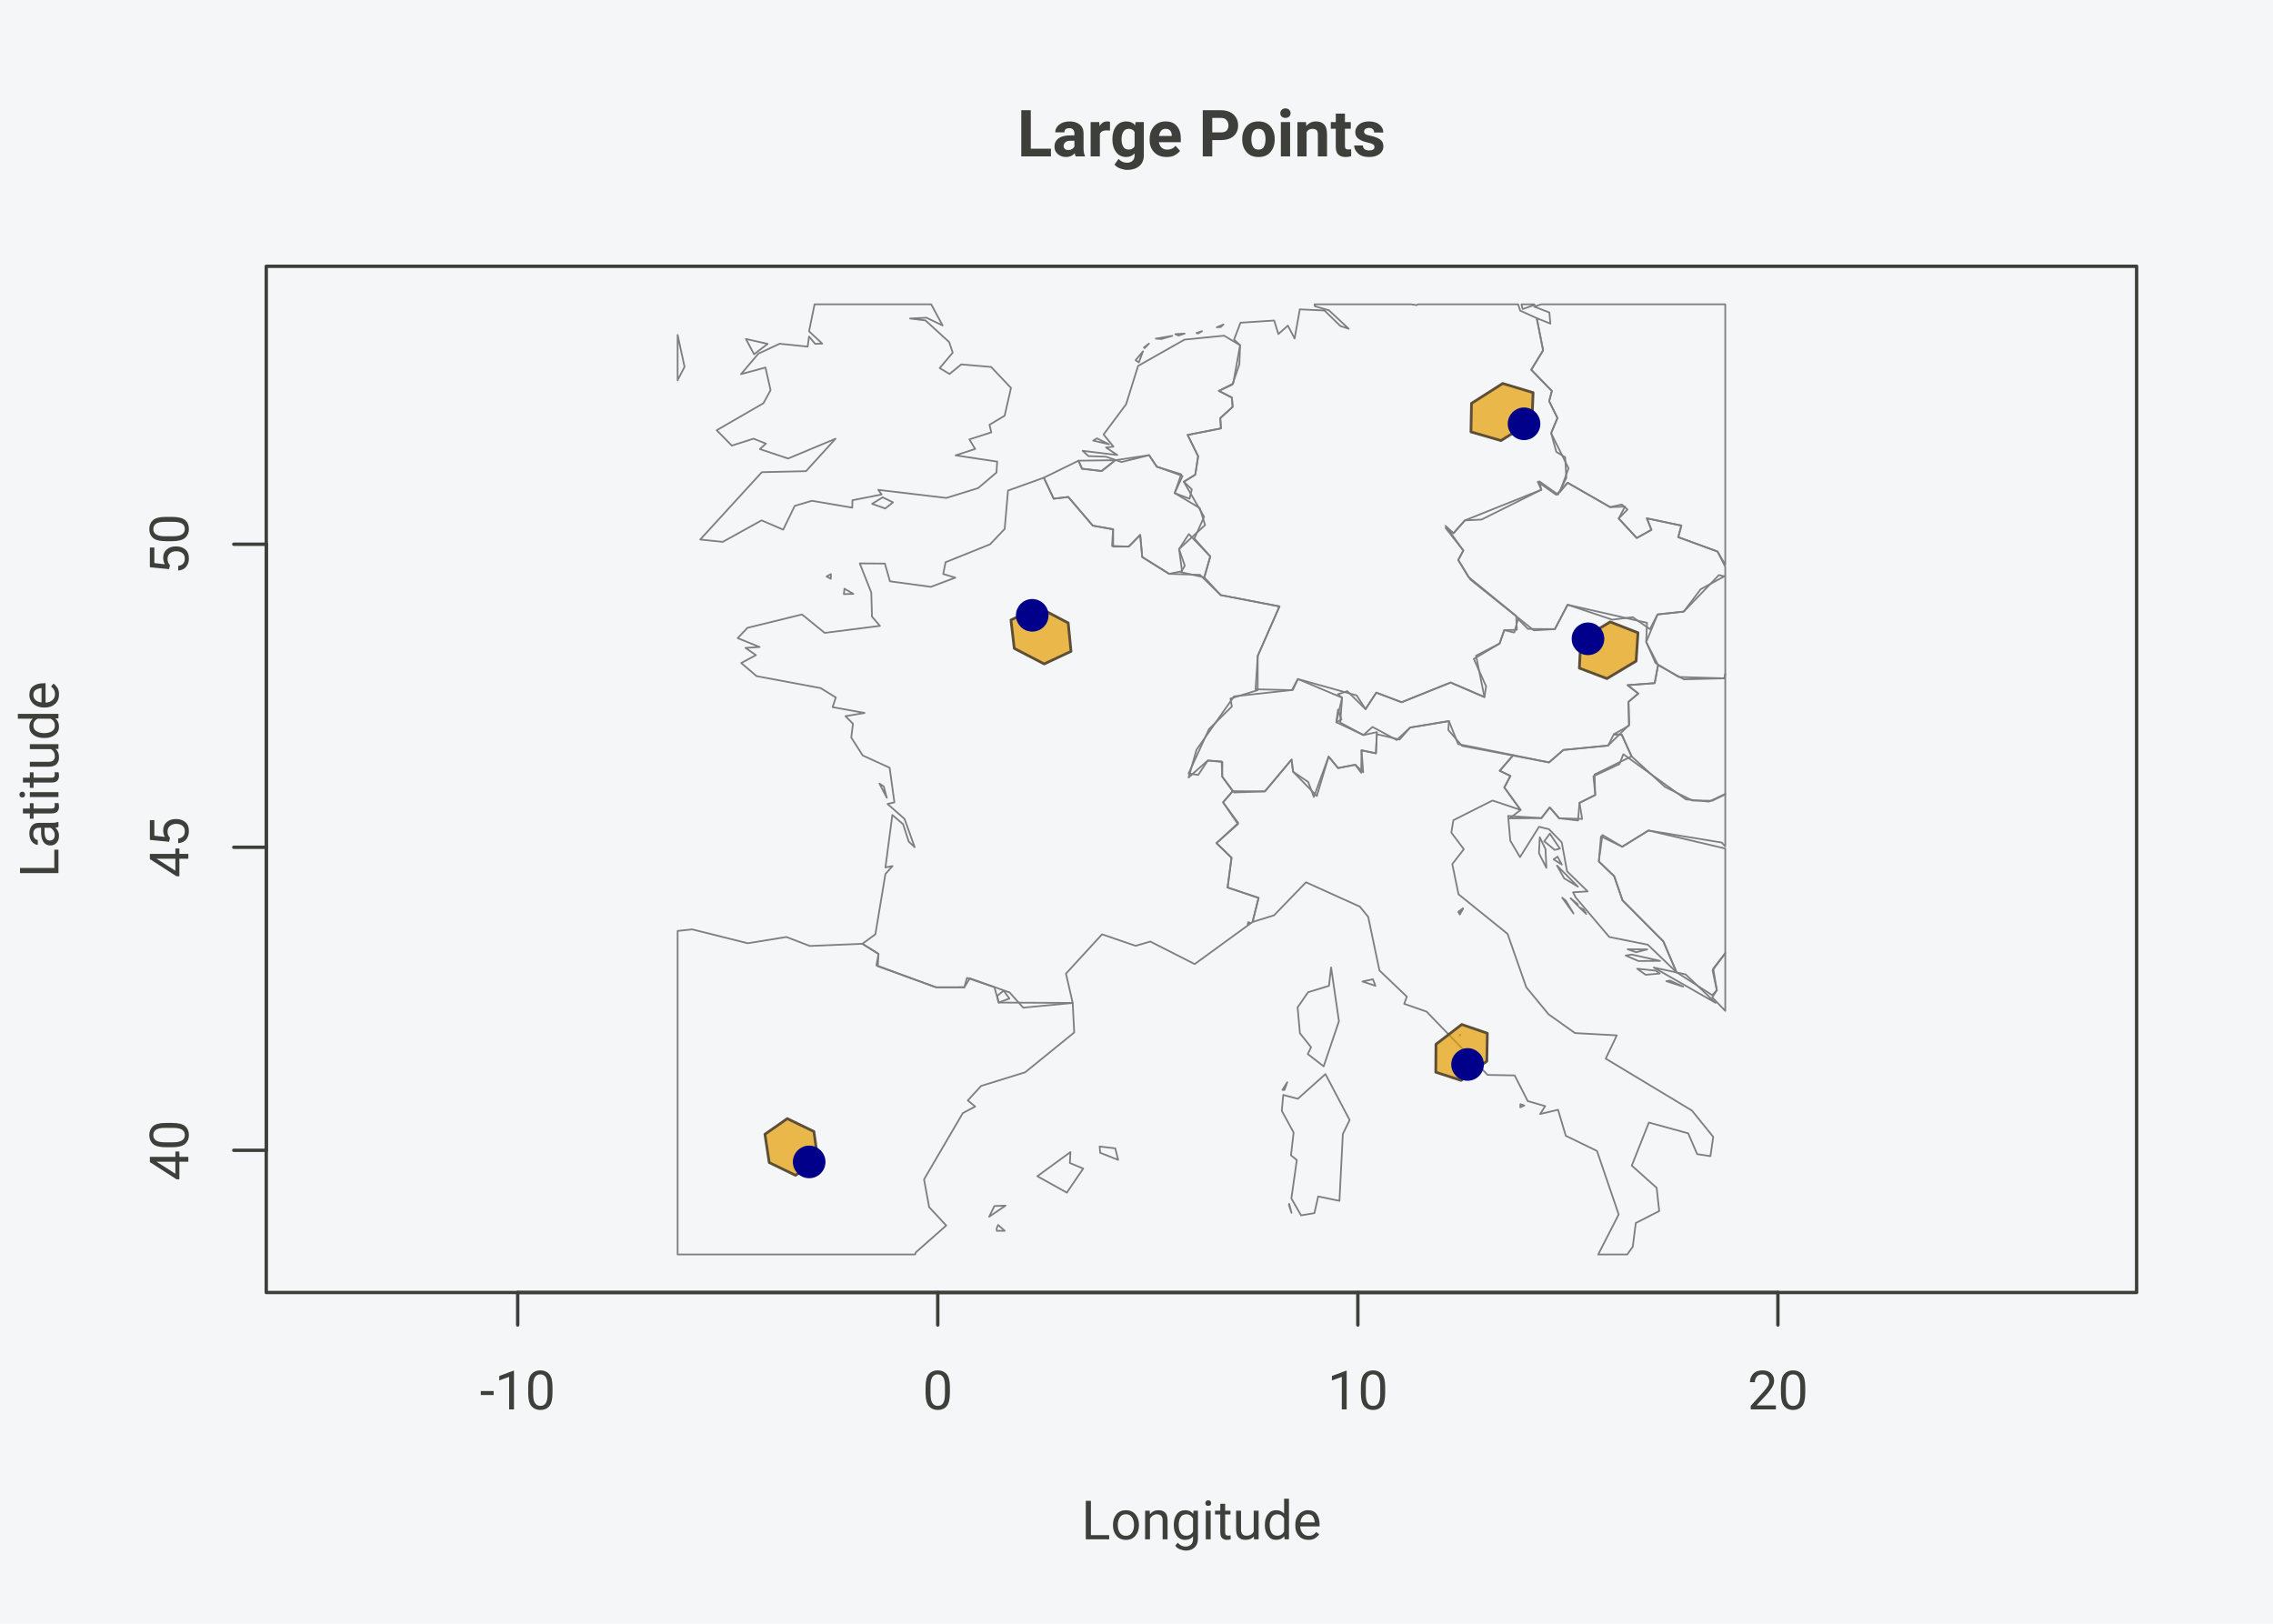
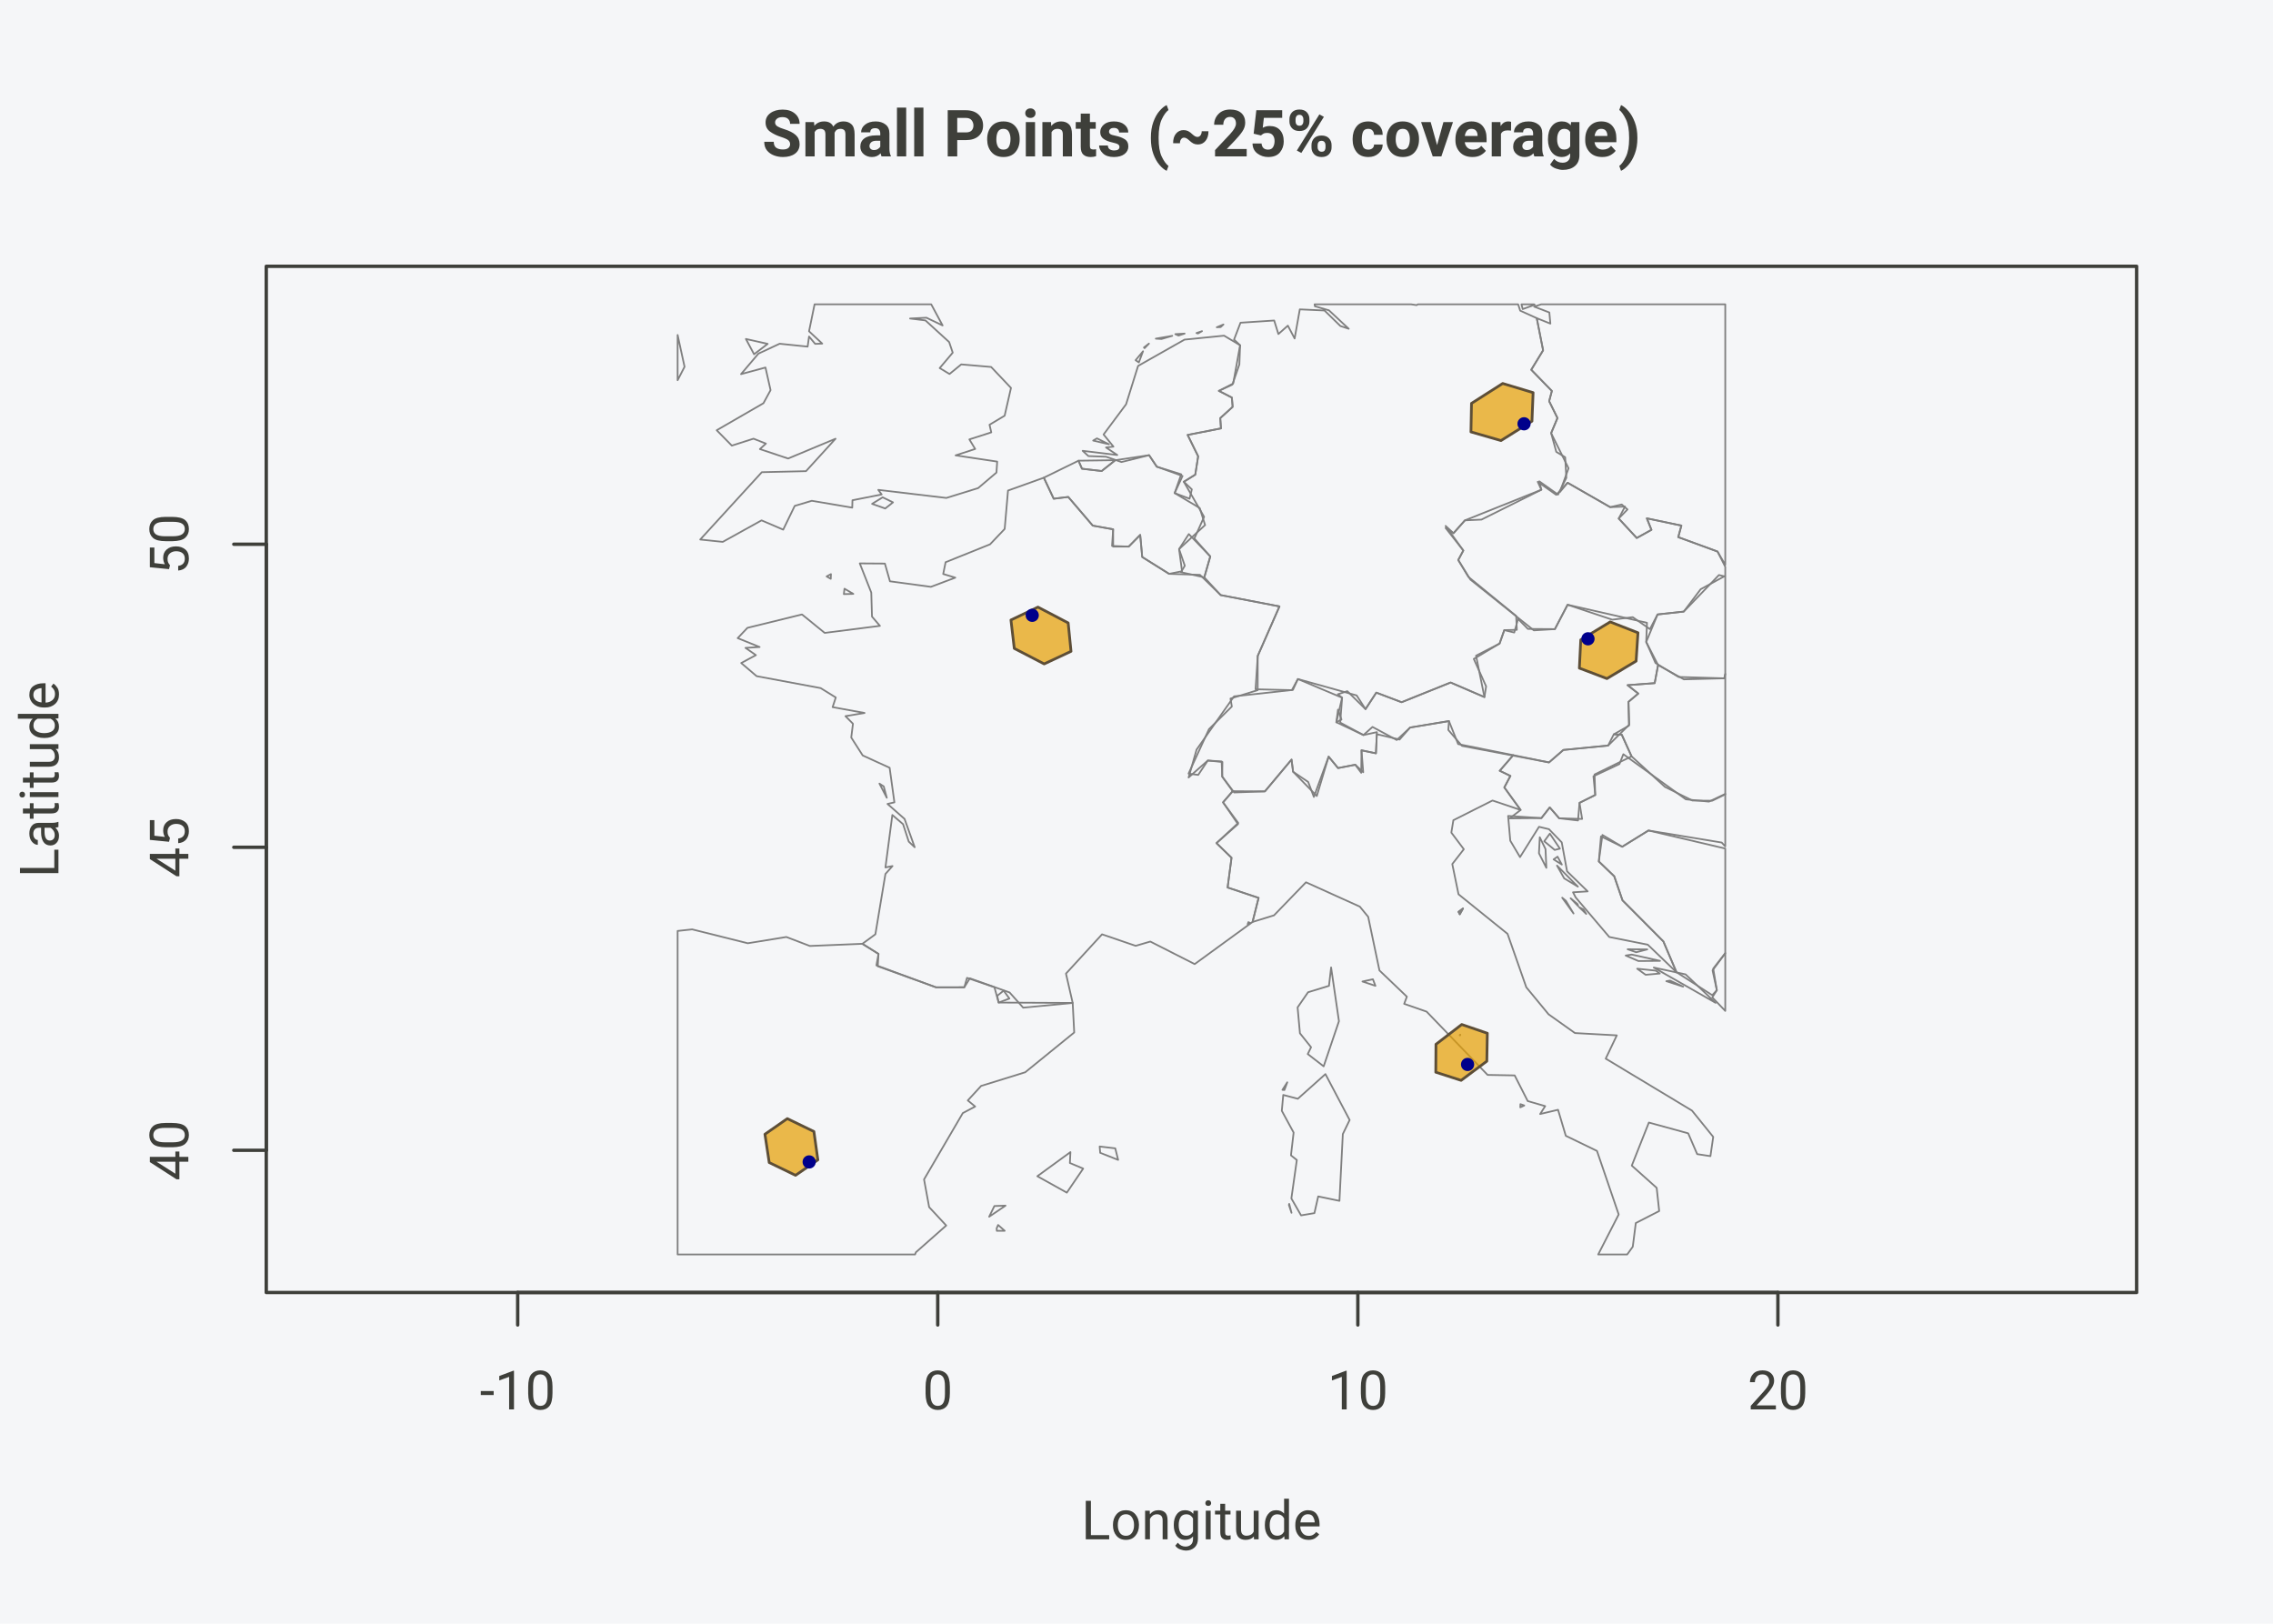
<svg xmlns="http://www.w3.org/2000/svg" width="504.00pt" height="360.00pt" viewBox="0 0 504.00 360.00">
  <g class="svglite">
    <defs>
      <style type="text/css">
    /* theme-aware-processed */
    .svglite line, .svglite polyline, .svglite polygon, .svglite path, .svglite circle {
      fill: none;
      stroke: #3E3F3A;
      stroke-linecap: round;
      stroke-linejoin: round;
      stroke-miterlimit: 10.00;
    }
    .svglite &gt; g &gt; rect {
      fill: none;
      stroke: #3E3F3A;
      stroke-linecap: round;
      stroke-linejoin: round;
      stroke-miterlimit: 10.00;
    }
    .svglite text {
      white-space: pre;
      fill: #3E3F3A;
    }
    .svglite g.glyphgroup path {
      fill: inherit;
      stroke: none;
    }
  </style>
    </defs>
    <rect width="100%" height="100%" style="stroke: none; fill: #F5F6F8;" />
    <defs>
      <clipPath id="cpMC4wMHw1MDQuMDB8MC4wMHwzNjAuMDA=">
        <rect x="0.00" y="0.00" width="504.00" height="360.00" />
      </clipPath>
    </defs>
    <g clip-path="url(#cpMC4wMHw1MDQuMDB8MC4wMHwzNjAuMDA=)">
      <line x1="114.79" y1="286.56" x2="394.22" y2="286.56" style="stroke-width: 0.75;" />
      <line x1="114.79" y1="286.56" x2="114.79" y2="293.76" style="stroke-width: 0.75;" />
      <line x1="207.93" y1="286.56" x2="207.93" y2="293.76" style="stroke-width: 0.75;" />
      <line x1="301.08" y1="286.56" x2="301.08" y2="293.76" style="stroke-width: 0.75;" />
      <line x1="394.22" y1="286.56" x2="394.22" y2="293.76" style="stroke-width: 0.75;" />
      <text x="114.79" y="312.48" text-anchor="middle" style="font-size: 12.00px; font-family: &quot;Roboto&quot;, -apple-system, BlinkMacSystemFont, &quot;Segoe UI&quot;, system-ui, sans-serif;" textLength="17.34px" lengthAdjust="spacingAndGlyphs">-10</text>
      <text x="207.93" y="312.48" text-anchor="middle" style="font-size: 12.00px; font-family: &quot;Roboto&quot;, -apple-system, BlinkMacSystemFont, &quot;Segoe UI&quot;, system-ui, sans-serif;" textLength="6.67px" lengthAdjust="spacingAndGlyphs">0</text>
      <text x="301.08" y="312.48" text-anchor="middle" style="font-size: 12.00px; font-family: &quot;Roboto&quot;, -apple-system, BlinkMacSystemFont, &quot;Segoe UI&quot;, system-ui, sans-serif;" textLength="13.34px" lengthAdjust="spacingAndGlyphs">10</text>
      <text x="394.22" y="312.48" text-anchor="middle" style="font-size: 12.00px; font-family: &quot;Roboto&quot;, -apple-system, BlinkMacSystemFont, &quot;Segoe UI&quot;, system-ui, sans-serif;" textLength="13.34px" lengthAdjust="spacingAndGlyphs">20</text>
      <line x1="59.04" y1="255.03" x2="59.04" y2="120.66" style="stroke-width: 0.75;" />
      <line x1="59.04" y1="255.03" x2="51.84" y2="255.03" style="stroke-width: 0.75;" />
      <line x1="59.04" y1="187.85" x2="51.84" y2="187.85" style="stroke-width: 0.75;" />
      <line x1="59.04" y1="120.66" x2="51.84" y2="120.66" style="stroke-width: 0.75;" />
      <text transform="translate(41.76,255.03) rotate(-90)" text-anchor="middle" style="font-size: 12.00px; font-family: &quot;Roboto&quot;, -apple-system, BlinkMacSystemFont, &quot;Segoe UI&quot;, system-ui, sans-serif;" textLength="13.34px" lengthAdjust="spacingAndGlyphs">40</text>
      <text transform="translate(41.76,187.85) rotate(-90)" text-anchor="middle" style="font-size: 12.00px; font-family: &quot;Roboto&quot;, -apple-system, BlinkMacSystemFont, &quot;Segoe UI&quot;, system-ui, sans-serif;" textLength="13.34px" lengthAdjust="spacingAndGlyphs">45</text>
      <text transform="translate(41.76,120.66) rotate(-90)" text-anchor="middle" style="font-size: 12.00px; font-family: &quot;Roboto&quot;, -apple-system, BlinkMacSystemFont, &quot;Segoe UI&quot;, system-ui, sans-serif;" textLength="13.34px" lengthAdjust="spacingAndGlyphs">50</text>
      <polygon points="59.04,286.56 473.76,286.56 473.76,59.04 59.04,59.04 " style="stroke-width: 0.75;" />
-       <text x="266.40" y="34.67" text-anchor="middle" style="font-size: 14.40px; font-weight: bold; font-family: &quot;Roboto&quot;, -apple-system, BlinkMacSystemFont, &quot;Segoe UI&quot;, system-ui, sans-serif;" textLength="87.17px" lengthAdjust="spacingAndGlyphs">Large Points</text>
+       <text x="266.40" y="34.67" text-anchor="middle" style="font-size: 14.40px; font-weight: bold; font-family: &quot;Roboto&quot;, -apple-system, BlinkMacSystemFont, &quot;Segoe UI&quot;, system-ui, sans-serif;" textLength="204.36px" lengthAdjust="spacingAndGlyphs">Small Points (~25% coverage)</text>
      <text x="266.40" y="341.28" text-anchor="middle" style="font-size: 12.00px; font-family: &quot;Roboto&quot;, -apple-system, BlinkMacSystemFont, &quot;Segoe UI&quot;, system-ui, sans-serif;" textLength="52.70px" lengthAdjust="spacingAndGlyphs">Longitude</text>
      <text transform="translate(12.96,172.80) rotate(-90)" text-anchor="middle" style="font-size: 12.00px; font-family: &quot;Roboto&quot;, -apple-system, BlinkMacSystemFont, &quot;Segoe UI&quot;, system-ui, sans-serif;" textLength="42.69px" lengthAdjust="spacingAndGlyphs">Latitude</text>
    </g>
    <defs>
      <clipPath id="cpNTkuMDR8NDczLjc2fDU5LjA0fDI4Ni41Ng==">
        <rect x="59.04" y="59.04" width="414.72" height="227.52" />
      </clipPath>
    </defs>
    <g clip-path="url(#cpNTkuMDR8NDczLjc2fDU5LjA0fDI4Ni41Ng==)">
      <path class="map-fill" d="M 323.72 229.53 L 323.69 229.49 L 323.79 229.42 L 323.72 229.53 Z" style="fill-rule: evenodd;  stroke-width: 0.38; stroke: #7F7F7F;" />
      <path class="map-fill" d="M 189.21 131.67 L 187.11 131.72 L 187.25 130.52 L 189.21 131.67 Z" style="fill-rule: evenodd;  stroke-width: 0.38; stroke: #7F7F7F;" />
      <path class="map-fill" d="M 184.21 128.33 L 183.29 127.80 L 184.25 127.29 L 184.21 128.33 Z" style="fill-rule: evenodd;  stroke-width: 0.38; stroke: #7F7F7F;" />
      <path class="map-fill" d="M 195.71 110.26 L 198.01 111.38 L 196.28 112.74 L 193.37 111.71 L 195.71 110.26 Z" style="fill-rule: evenodd;  stroke-width: 0.38; stroke: #7F7F7F;" />
      <path class="map-fill" d="M 167.20 78.54 L 165.39 75.15 L 170.22 76.24 L 167.20 78.54 Z" style="fill-rule: evenodd;  stroke-width: 0.38; stroke: #7F7F7F;" />
      <path class="map-fill" d="M 169.73 81.48 L 164.31 82.95 L 168.17 78.40 L 172.87 76.21 L 179.08 76.85 L 179.39 74.61 L 180.75 76.24 L 182.32 76.18 L 179.39 73.45 L 180.62 67.47 L 206.48 67.47 L 209.01 72.16 L 205.42 70.44 L 201.79 70.62 L 205.20 71.04 L 210.46 75.84 L 211.25 78.19 L 208.36 81.61 L 210.54 82.92 L 213.14 80.79 L 219.77 81.36 L 224.17 86.01 L 222.76 92.17 L 219.41 94.17 L 219.80 95.86 L 214.94 97.42 L 216.23 99.54 L 211.89 100.96 L 221.11 102.34 L 220.95 104.77 L 216.88 108.22 L 209.84 110.40 L 194.74 108.61 L 195.50 109.63 L 189.02 110.91 L 188.97 112.55 L 180.00 111.03 L 176.22 112.16 L 173.66 117.43 L 168.86 115.37 L 160.26 120.14 L 155.26 119.62 L 168.92 104.69 L 178.72 104.46 L 185.27 97.27 L 174.75 101.66 L 168.49 99.57 L 169.83 98.35 L 167.08 97.26 L 162.27 98.80 L 158.92 95.39 L 169.28 89.40 L 170.86 86.50 L 169.73 81.48 Z" style="fill-rule: evenodd;  stroke-width: 0.38; stroke: #7F7F7F;" />
      <path class="map-fill" d="M 297.59 154.69 L 296.31 160.13 L 302.32 162.97 L 305.31 162.32 L 305.09 167.02 L 301.89 166.35 L 302.27 171.21 L 300.51 169.55 L 296.69 170.29 L 294.60 167.75 L 291.33 176.69 L 290.07 173.37 L 286.72 171.10 L 286.38 168.41 L 280.47 175.46 L 273.65 175.70 L 271.01 172.19 L 270.88 168.82 L 267.81 168.62 L 263.55 172.38 L 265.32 166.20 L 273.63 154.39 L 286.68 152.96 L 287.78 150.55 L 297.59 154.69 Z" style="fill-rule: evenodd;  stroke-width: 0.38; stroke: #7F7F7F;" />
      <path class="map-fill" d="M 221.03 272.89 L 220.99 272.35 L 221.31 271.59 L 222.78 272.88 L 221.03 272.89 Z" style="fill-rule: evenodd;  stroke-width: 0.38; stroke: #7F7F7F;" />
      <path class="map-fill" d="M 222.96 267.30 L 219.33 269.76 L 220.49 267.39 L 222.96 267.30 Z" style="fill-rule: evenodd;  stroke-width: 0.38; stroke: #7F7F7F;" />
      <path class="map-fill" d="M 236.55 264.42 L 230.01 260.78 L 237.35 255.43 L 237.23 257.85 L 240.18 259.09 L 236.55 264.42 Z" style="fill-rule: evenodd;  stroke-width: 0.38; stroke: #7F7F7F;" />
      <path class="map-fill" d="M 238.19 228.91 L 227.33 237.73 L 217.55 240.76 L 214.59 243.98 L 216.23 245.33 L 213.49 246.78 L 204.89 261.49 L 206.02 267.63 L 209.81 271.71 L 203.08 277.65 L 202.90 278.13 L 150.25 278.13 L 150.25 206.40 L 153.48 206.05 L 165.80 209.13 L 174.36 207.74 L 179.57 209.73 L 191.22 209.25 L 194.79 211.49 L 194.63 214.23 L 207.55 218.90 L 213.82 218.89 L 214.42 216.80 L 220.50 218.88 L 221.43 222.28 L 237.85 222.36 L 238.19 228.91 Z" style="fill-rule: evenodd;  stroke-width: 0.38; stroke: #7F7F7F;" />
      <path class="map-fill" d="M 243.95 255.59 L 243.83 254.19 L 247.29 254.60 L 247.93 257.16 L 243.95 255.59 Z" style="fill-rule: evenodd;  stroke-width: 0.38; stroke: #7F7F7F;" />
      <path class="map-fill" d="M 382.34 150.39 L 372.19 150.09 L 367.08 147.00 L 365.02 142.33 L 367.54 136.23 L 373.34 135.60 L 381.15 127.49 L 382.55 127.83 L 382.55 149.42 L 382.34 150.39 Z" style="fill-rule: evenodd;  stroke-width: 0.38; stroke: #7F7F7F;" />
      <path class="map-fill" d="M 353.57 171.71 L 353.72 176.26 L 350.23 178.00 L 349.90 181.91 L 345.72 181.42 L 343.63 179.01 L 341.78 181.38 L 334.75 181.44 L 337.17 179.58 L 333.56 174.58 L 334.91 172.03 L 332.54 170.89 L 335.54 167.42 L 343.46 169.04 L 346.65 166.27 L 356.57 165.30 L 357.83 162.81 L 359.60 162.89 L 361.77 167.69 L 353.57 171.71 Z" style="fill-rule: evenodd;  stroke-width: 0.38; stroke: #7F7F7F;" />
      <path class="map-fill" d="M 323.68 202.71 L 323.40 202.16 L 324.40 201.42 L 323.68 202.71 Z" style="fill-rule: evenodd;  stroke-width: 0.38; stroke: #7F7F7F;" />
      <path class="map-fill" d="M 380.83 122.28 L 372.12 119.09 L 372.82 116.53 L 365.16 114.92 L 366.18 117.47 L 362.92 119.28 L 358.92 114.96 L 360.87 112.95 L 359.59 111.85 L 357.03 112.44 L 347.59 107.03 L 345.87 109.11 L 347.80 103.82 L 343.94 96.03 L 345.34 92.68 L 343.50 88.95 L 344.10 86.68 L 339.53 81.98 L 342.16 77.67 L 340.75 70.54 L 343.77 71.75 L 343.54 69.28 L 340.18 67.99 L 341.73 67.47 L 382.55 67.47 L 382.55 125.23 L 380.83 122.28 Z" style="fill-rule: evenodd;  stroke-width: 0.38; stroke: #7F7F7F;" />
      <path class="map-fill" d="M 239.14 102.14 L 247.30 102.03 L 244.28 104.43 L 239.91 103.92 L 239.14 102.14 Z" style="fill-rule: evenodd;  stroke-width: 0.38; stroke: #7F7F7F;" />
      <path class="map-fill" d="M 243.23 97.19 L 245.89 98.50 L 242.39 97.68 L 243.23 97.19 Z" style="fill-rule: evenodd;  stroke-width: 0.38; stroke: #7F7F7F;" />
      <path class="map-fill" d="M 253.45 77.88 L 252.52 80.35 L 251.80 79.86 L 253.45 77.88 Z" style="fill-rule: evenodd;  stroke-width: 0.38; stroke: #7F7F7F;" />
      <path class="map-fill" d="M 241.34 101.12 L 240.06 99.95 L 247.74 100.88 L 245.24 99.21 L 246.89 99.02 L 244.70 96.33 L 249.69 89.63 L 252.35 81.13 L 262.64 75.30 L 271.42 74.42 L 274.97 76.55 L 273.44 85.03 L 270.26 86.66 L 273.15 88.15 L 273.32 90.21 L 270.57 92.70 L 270.73 94.98 L 263.34 96.43 L 265.67 101.17 L 265.03 105.24 L 262.49 106.81 L 264.27 108.50 L 263.76 110.57 L 260.46 109.32 L 261.92 105.16 L 256.50 103.47 L 254.79 100.92 L 248.67 102.44 L 245.25 101.26 L 241.34 101.12 Z" style="fill-rule: evenodd;  stroke-width: 0.38; stroke: #7F7F7F;" />
      <path class="map-fill" d="M 254.76 76.18 L 253.79 77.19 L 253.65 77.04 L 254.76 76.18 Z" style="fill-rule: evenodd;  stroke-width: 0.38; stroke: #7F7F7F;" />
      <path class="map-fill" d="M 257.54 75.16 L 256.28 75.08 L 259.93 74.46 L 257.54 75.16 Z" style="fill-rule: evenodd;  stroke-width: 0.38; stroke: #7F7F7F;" />
      <path class="map-fill" d="M 261.32 74.40 L 260.60 74.08 L 262.67 73.96 L 261.32 74.40 Z" style="fill-rule: evenodd;  stroke-width: 0.38; stroke: #7F7F7F;" />
      <path class="map-fill" d="M 266.53 73.42 L 265.62 73.94 L 265.30 73.84 L 266.53 73.42 Z" style="fill-rule: evenodd;  stroke-width: 0.38; stroke: #7F7F7F;" />
      <path class="map-fill" d="M 270.66 72.52 L 269.80 72.56 L 271.28 71.94 L 270.66 72.52 Z" style="fill-rule: evenodd;  stroke-width: 0.38; stroke: #7F7F7F;" />
      <path class="map-fill" d="M 379.67 221.13 L 380.68 219.54 L 379.88 214.75 L 382.55 211.31 L 382.55 224.13 L 379.67 221.13 Z" style="fill-rule: evenodd;  stroke-width: 0.38; stroke: #7F7F7F;" />
      <path class="map-fill" d="M 276.65 204.89 L 276.81 204.44 L 277.22 204.64 L 276.65 204.89 Z" style="fill-rule: evenodd;  stroke-width: 0.38; stroke: #7F7F7F;" />
      <path class="map-fill" d="M 268.36 123.37 L 267.03 128.01 L 261.86 126.86 L 262.71 125.43 L 261.44 121.74 L 263.60 118.41 L 268.36 123.37 Z" style="fill-rule: evenodd;  stroke-width: 0.38; stroke: #7F7F7F;" />
      <path class="map-fill" d="M 296.31 160.13 L 296.68 157.33 L 297.45 159.53 L 296.31 160.13 Z" style="fill-rule: evenodd;  stroke-width: 0.38; stroke: #7F7F7F;" />
      <path class="map-fill" d="M 286.37 268.89 L 285.79 267.14 L 285.86 266.91 L 286.37 268.89 Z" style="fill-rule: evenodd;  stroke-width: 0.38; stroke: #7F7F7F;" />
      <path class="map-fill" d="M 286.34 265.71 L 287.55 257.19 L 286.25 256.15 L 286.84 251.10 L 284.22 246.28 L 284.54 242.76 L 287.77 243.61 L 293.89 238.14 L 299.26 248.32 L 297.75 251.43 L 297.00 266.24 L 292.29 265.26 L 291.45 268.96 L 288.49 269.46 L 286.34 265.71 Z" style="fill-rule: evenodd;  stroke-width: 0.38; stroke: #7F7F7F;" />
      <path class="map-fill" d="M 337.10 245.51 L 337.13 244.80 L 337.98 245.10 L 337.10 245.51 Z" style="fill-rule: evenodd;  stroke-width: 0.38; stroke: #7F7F7F;" />
      <path class="map-fill" d="M 284.80 241.67 L 284.36 241.63 L 285.43 239.96 L 284.80 241.67 Z" style="fill-rule: evenodd;  stroke-width: 0.38; stroke: #7F7F7F;" />
      <path class="map-fill" d="M 301.89 166.35 L 305.09 167.02 L 305.29 162.78 L 310.33 163.97 L 312.67 161.30 L 321.28 159.87 L 323.32 164.97 L 335.54 167.42 L 332.54 170.89 L 334.91 172.03 L 333.56 174.58 L 337.17 179.58 L 330.94 177.48 L 322.26 181.85 L 321.81 184.60 L 324.58 188.28 L 322.02 191.57 L 323.40 198.27 L 334.27 207.04 L 338.43 218.89 L 343.37 224.88 L 349.22 229.04 L 358.50 229.55 L 356.04 234.71 L 375.17 246.23 L 379.88 252.06 L 379.26 256.33 L 376.32 255.88 L 374.33 251.27 L 365.61 248.88 L 361.82 258.43 L 367.34 263.36 L 367.90 268.50 L 362.71 271.16 L 362.04 276.41 L 360.80 278.13 L 354.37 278.13 L 358.92 269.26 L 354.10 255.17 L 347.19 251.82 L 345.47 246.05 L 341.50 246.99 L 342.62 245.24 L 338.75 244.12 L 335.85 238.43 L 329.85 238.32 L 316.33 224.29 L 311.35 222.56 L 311.95 220.97 L 305.87 215.16 L 303.37 203.27 L 301.52 201.01 L 289.58 195.61 L 282.49 202.94 L 277.73 204.41 L 279.07 199.07 L 272.20 196.77 L 273.07 190.17 L 269.73 186.93 L 274.50 182.72 L 271.19 177.89 L 273.33 175.41 L 280.47 175.46 L 286.38 168.41 L 286.72 171.10 L 291.98 176.48 L 294.60 167.75 L 296.69 170.29 L 300.51 169.55 L 301.83 171.34 L 301.89 166.35 ZM 323.79 229.42 L 323.69 229.49 L 323.72 229.53 L 323.79 229.42 ZM 324.40 201.42 L 323.40 202.16 L 323.68 202.71 L 324.40 201.42 Z" style="fill-rule: evenodd;  stroke-width: 0.38; stroke: #7F7F7F;" />
      <path class="map-fill" d="M 304.98 218.57 L 302.10 217.61 L 304.42 217.11 L 304.98 218.57 Z" style="fill-rule: evenodd;  stroke-width: 0.38; stroke: #7F7F7F;" />
      <path class="map-fill" d="M 151.79 81.32 L 150.25 84.30 L 150.25 74.27 L 151.79 81.32 Z" style="fill-rule: evenodd;  stroke-width: 0.38; stroke: #7F7F7F;" />
      <path class="map-fill" d="M 379.66 177.53 L 375.26 177.49 L 369.17 174.46 L 361.77 167.69 L 359.60 162.89 L 357.83 162.81 L 361.19 160.88 L 361.09 155.60 L 363.26 153.77 L 360.89 151.91 L 366.90 151.46 L 367.65 147.45 L 373.37 150.62 L 382.34 150.39 L 382.55 149.42 L 382.55 176.11 L 379.66 177.53 Z" style="fill-rule: evenodd;  stroke-width: 0.38; stroke: #7F7F7F;" />
      <path class="map-fill" d="M 283.70 134.45 L 270.67 131.94 L 267.03 128.01 L 268.36 123.37 L 264.83 119.39 L 266.99 114.59 L 262.49 106.81 L 265.03 105.24 L 265.67 101.17 L 263.34 96.43 L 270.73 94.98 L 270.57 92.70 L 273.32 90.21 L 273.15 88.15 L 270.26 86.66 L 273.26 85.27 L 274.81 80.80 L 274.97 76.55 L 273.63 75.29 L 275.06 71.55 L 282.53 71.06 L 283.46 74.06 L 285.56 72.20 L 287.06 75.05 L 288.21 68.59 L 293.68 68.84 L 297.21 72.28 L 299.06 72.89 L 294.67 68.80 L 291.56 67.90 L 291.49 67.47 L 312.90 67.47 L 314.11 67.65 L 314.40 67.47 L 336.62 67.47 L 337.08 68.88 L 340.75 70.54 L 342.16 77.67 L 339.53 81.98 L 344.10 86.68 L 343.50 88.95 L 345.34 92.68 L 343.94 96.03 L 345.08 100.18 L 347.05 101.37 L 347.31 105.94 L 345.47 109.66 L 341.31 106.71 L 341.77 108.58 L 328.49 115.20 L 324.82 115.37 L 322.29 118.22 L 320.54 117.05 L 324.47 122.06 L 323.34 124.16 L 325.59 127.90 L 336.19 136.57 L 336.33 139.64 L 333.55 139.71 L 332.51 142.68 L 326.79 146.09 L 329.52 152.17 L 329.15 154.55 L 321.65 151.32 L 310.78 155.69 L 305.17 153.56 L 302.78 157.22 L 300.81 154.18 L 287.78 150.55 L 286.45 153.01 L 278.40 152.82 L 278.88 145.43 L 283.70 134.45 Z" style="fill-rule: evenodd;  stroke-width: 0.38; stroke: #7F7F7F;" />
      <path class="map-fill" d="M 340.30 67.57 L 337.64 68.53 L 337.35 67.47 L 340.15 67.47 L 340.30 67.57 Z" style="fill-rule: evenodd;  stroke-width: 0.38; stroke: #7F7F7F;" />
      <path class="map-fill" d="M 290.04 219.99 L 294.68 218.57 L 295.15 214.49 L 296.89 226.41 L 293.50 236.42 L 289.97 233.69 L 290.71 232.18 L 288.24 229.09 L 287.72 223.35 L 290.04 219.99 Z" style="fill-rule: evenodd;  stroke-width: 0.38; stroke: #7F7F7F;" />
      <path class="map-fill" d="M 195.96 174.37 L 196.63 176.87 L 195.00 173.73 L 195.96 174.37 Z" style="fill-rule: evenodd;  stroke-width: 0.38; stroke: #7F7F7F;" />
      <path class="map-fill" d="M 273.33 175.41 L 271.19 177.89 L 274.56 182.46 L 269.73 186.93 L 273.07 190.17 L 272.20 196.77 L 279.07 199.07 L 277.73 204.41 L 264.90 213.75 L 255.06 208.75 L 251.82 209.70 L 244.36 207.15 L 236.36 215.86 L 237.85 222.36 L 226.87 223.41 L 223.86 220.04 L 215.05 216.90 L 213.82 218.89 L 207.55 218.90 L 194.33 214.03 L 194.79 211.49 L 191.22 209.25 L 194.10 207.14 L 196.33 193.76 L 197.90 192.01 L 196.33 192.32 L 197.86 180.69 L 200.24 182.73 L 201.50 186.59 L 202.82 187.84 L 200.57 181.56 L 196.79 178.24 L 198.32 177.89 L 197.26 170.22 L 191.29 167.49 L 188.75 163.52 L 189.13 160.46 L 187.47 158.78 L 191.70 158.07 L 184.62 156.78 L 185.32 154.64 L 181.97 152.56 L 167.77 149.91 L 164.35 147.00 L 167.61 145.25 L 165.30 143.64 L 168.43 143.45 L 163.57 141.48 L 165.73 139.20 L 177.83 136.23 L 182.86 140.32 L 195.11 138.76 L 193.35 136.71 L 193.19 131.38 L 190.64 124.91 L 196.21 124.95 L 197.33 128.88 L 206.41 130.11 L 211.82 128.07 L 209.14 127.26 L 209.67 124.65 L 219.53 120.68 L 222.77 117.27 L 223.51 108.76 L 231.45 105.91 L 233.64 110.57 L 236.87 110.18 L 242.30 116.54 L 246.82 117.35 L 246.83 121.19 L 250.27 121.19 L 252.82 118.60 L 253.27 123.50 L 259.23 127.23 L 266.08 127.45 L 270.67 131.94 L 283.70 134.45 L 278.88 145.43 L 278.87 153.01 L 272.84 154.88 L 273.14 156.64 L 268.07 161.66 L 263.54 171.52 L 265.68 171.81 L 267.81 168.62 L 271.05 168.94 L 271.01 172.19 L 273.33 175.41 Z" style="fill-rule: evenodd;  stroke-width: 0.38; stroke: #7F7F7F;" />
      <path class="map-fill" d="M 377.09 130.64 L 373.34 135.60 L 367.54 136.23 L 365.84 139.49 L 362.03 136.83 L 357.50 137.39 L 347.59 134.08 L 344.77 139.48 L 340.10 139.76 L 326.05 128.52 L 323.34 124.16 L 324.47 122.06 L 320.54 116.60 L 322.29 118.22 L 324.82 115.37 L 341.77 108.58 L 340.97 106.82 L 345.07 109.71 L 347.59 107.03 L 357.03 112.44 L 360.32 112.31 L 358.92 114.96 L 362.92 119.28 L 366.18 117.47 L 365.16 114.92 L 372.82 116.53 L 372.12 119.09 L 380.83 122.28 L 382.55 125.67 L 382.55 127.66 L 377.09 130.64 Z" style="fill-rule: evenodd;  stroke-width: 0.38; stroke: #7F7F7F;" />
      <path class="map-fill" d="M 351.72 202.63 L 350.16 201.14 L 351.11 201.63 L 351.72 202.63 Z" style="fill-rule: evenodd;  stroke-width: 0.38; stroke: #7F7F7F;" />
      <path class="map-fill" d="M 347.21 199.71 L 348.91 202.53 L 346.39 199.03 L 347.21 199.71 Z" style="fill-rule: evenodd;  stroke-width: 0.38; stroke: #7F7F7F;" />
      <path class="map-fill" d="M 349.80 200.45 L 349.95 200.92 L 348.26 199.16 L 349.80 200.45 Z" style="fill-rule: evenodd;  stroke-width: 0.38; stroke: #7F7F7F;" />
      <path class="map-fill" d="M 346.84 194.75 L 345.24 191.91 L 349.88 196.58 L 346.84 194.75 Z" style="fill-rule: evenodd;  stroke-width: 0.38; stroke: #7F7F7F;" />
      <path class="map-fill" d="M 345.36 189.93 L 346.31 191.68 L 344.49 190.54 L 345.36 189.93 Z" style="fill-rule: evenodd;  stroke-width: 0.38; stroke: #7F7F7F;" />
      <path class="map-fill" d="M 341.24 189.18 L 341.42 185.63 L 342.69 188.25 L 342.88 192.41 L 341.24 189.18 Z" style="fill-rule: evenodd;  stroke-width: 0.38; stroke: #7F7F7F;" />
      <path class="map-fill" d="M 343.65 184.83 L 345.88 188.15 L 344.73 188.44 L 342.41 186.52 L 343.65 184.83 Z" style="fill-rule: evenodd;  stroke-width: 0.38; stroke: #7F7F7F;" />
      <path class="map-fill" d="M 373.75 216.03 L 380.41 222.34 L 366.70 214.52 L 373.75 216.03 Z" style="fill-rule: evenodd;  stroke-width: 0.38; stroke: #7F7F7F;" />
      <path class="map-fill" d="M 370.30 217.40 L 373.21 218.75 L 369.48 217.54 L 370.30 217.40 Z" style="fill-rule: evenodd;  stroke-width: 0.38; stroke: #7F7F7F;" />
      <path class="map-fill" d="M 367.15 215.20 L 368.03 215.84 L 364.89 216.12 L 363.02 214.77 L 367.15 215.20 Z" style="fill-rule: evenodd;  stroke-width: 0.38; stroke: #7F7F7F;" />
      <path class="map-fill" d="M 363.29 213.07 L 360.47 211.85 L 361.82 211.64 L 368.08 213.03 L 363.29 213.07 Z" style="fill-rule: evenodd;  stroke-width: 0.38; stroke: #7F7F7F;" />
      <path class="map-fill" d="M 365.26 210.49 L 362.81 211.12 L 360.90 210.46 L 365.26 210.49 Z" style="fill-rule: evenodd;  stroke-width: 0.38; stroke: #7F7F7F;" />
      <path class="map-fill" d="M 359.95 167.22 L 373.80 177.22 L 378.93 177.73 L 382.55 176.02 L 382.55 187.67 L 381.76 186.80 L 365.52 184.13 L 359.70 187.73 L 354.99 185.44 L 354.51 190.99 L 357.93 194.28 L 359.76 199.61 L 368.83 208.73 L 371.73 215.55 L 365.37 209.45 L 356.83 207.74 L 349.38 198.97 L 348.79 197.83 L 352.04 197.63 L 347.47 193.18 L 346.29 186.76 L 343.46 183.84 L 341.25 183.31 L 337.04 190.03 L 334.88 186.39 L 334.40 180.90 L 341.78 181.38 L 343.63 179.01 L 345.72 181.42 L 350.81 181.57 L 350.23 178.00 L 353.72 176.26 L 353.32 172.10 L 359.08 169.40 L 359.95 167.22 Z" style="fill-rule: evenodd;  stroke-width: 0.38; stroke: #7F7F7F;" />
      <path class="map-fill" d="M 379.73 215.14 L 380.68 219.54 L 379.66 220.64 L 371.73 215.55 L 368.83 208.73 L 359.76 199.61 L 357.93 194.28 L 354.51 190.99 L 355.31 185.12 L 359.70 187.73 L 365.52 184.13 L 382.55 188.13 L 382.55 211.36 L 379.73 215.14 Z" style="fill-rule: evenodd;  stroke-width: 0.38; stroke: #7F7F7F;" />
      <path class="map-fill" d="M 254.79 100.92 L 256.50 103.47 L 262.21 105.53 L 260.46 109.32 L 266.02 112.64 L 267.21 116.41 L 261.44 121.74 L 262.10 126.65 L 259.23 127.23 L 253.27 123.50 L 252.82 118.60 L 250.27 121.19 L 246.58 121.04 L 246.82 117.35 L 242.30 116.54 L 236.87 110.18 L 233.64 110.57 L 231.45 105.91 L 239.14 102.14 L 239.91 103.92 L 244.28 104.43 L 247.30 102.03 L 254.79 100.92 Z" style="fill-rule: evenodd;  stroke-width: 0.38; stroke: #7F7F7F;" />
      <path class="map-fill" d="M 297.59 154.69 L 296.64 153.93 L 298.74 153.24 L 302.78 157.22 L 305.17 153.56 L 310.78 155.69 L 321.65 151.32 L 329.15 154.55 L 327.29 145.37 L 332.51 142.68 L 333.55 139.71 L 335.76 140.24 L 336.61 137.23 L 338.79 139.44 L 344.77 139.48 L 347.59 134.08 L 365.19 138.08 L 365.02 142.33 L 367.65 147.45 L 366.90 151.46 L 360.89 151.91 L 363.26 153.77 L 361.09 155.60 L 361.26 160.67 L 356.57 165.30 L 346.65 166.27 L 343.46 169.04 L 324.17 165.37 L 321.14 161.84 L 321.28 159.87 L 312.67 161.30 L 309.71 164.07 L 304.33 161.17 L 302.32 162.97 L 297.17 160.20 L 297.59 154.69 Z" style="fill-rule: evenodd;  stroke-width: 0.38; stroke: #7F7F7F;" />
      <path class="map-fill" d="M 221.43 222.28 L 221.11 220.79 L 222.54 219.63 L 223.82 221.39 L 221.43 222.28 Z" style="fill-rule: evenodd;  stroke-width: 0.38; stroke: #7F7F7F;" />
      <path d="M 363.19 140.29 L 357.03 137.88 L 350.51 141.85 L 350.20 148.13 L 356.31 150.45 L 362.78 146.57 L 363.19 140.29 Z" style="fill-rule: evenodd; fill: #E69F00; fill-opacity: 0.70; stroke-width: 0.60; stroke: #5D4E37;" />
      <path d="M 236.85 138.11 L 230.15 134.60 L 224.16 137.46 L 224.90 143.76 L 231.53 147.20 L 237.48 144.41 L 236.85 138.11 Z" style="fill-rule: evenodd; fill: #E69F00; fill-opacity: 0.70; stroke-width: 0.60; stroke: #5D4E37;" />
      <path d="M 180.47 250.87 L 174.57 248.01 L 169.61 251.47 L 170.56 257.75 L 176.40 260.58 L 181.35 257.16 L 180.47 250.87 Z" style="fill-rule: evenodd; fill: #E69F00; fill-opacity: 0.70; stroke-width: 0.60; stroke: #5D4E37;" />
      <path d="M 339.94 87.05 L 333.20 85.02 L 326.28 89.43 L 326.16 95.76 L 332.82 97.68 L 339.69 93.38 L 339.94 87.05 Z" style="fill-rule: evenodd; fill: #E69F00; fill-opacity: 0.70; stroke-width: 0.60; stroke: #5D4E37;" />
      <path d="M 329.79 229.08 L 324.12 227.14 L 318.40 231.53 L 318.36 237.72 L 323.98 239.53 L 329.68 235.28 L 329.79 229.08 Z" style="fill-rule: evenodd; fill: #E69F00; fill-opacity: 0.70; stroke-width: 0.60; stroke: #5D4E37;" />
-       <circle cx="352.11" cy="141.63" r="3.24" style="stroke-width: 0.75; stroke: #00008B; fill: #00008B;" />
-       <circle cx="228.88" cy="136.42" r="3.24" style="stroke-width: 0.75; stroke: #00008B; fill: #00008B;" />
-       <circle cx="179.42" cy="257.61" r="3.24" style="stroke-width: 0.75; stroke: #00008B; fill: #00008B;" />
-       <circle cx="337.93" cy="93.96" r="3.24" style="stroke-width: 0.75; stroke: #00008B; fill: #00008B;" />
-       <circle cx="325.41" cy="236.00" r="3.24" style="stroke-width: 0.75; stroke: #00008B; fill: #00008B;" />
+       <circle cx="352.11" cy="141.63" r="1.09" style="stroke-width: 0.75; stroke: #00008B; fill: #00008B;" />
+       <circle cx="228.88" cy="136.42" r="1.09" style="stroke-width: 0.75; stroke: #00008B; fill: #00008B;" />
+       <circle cx="179.42" cy="257.61" r="1.09" style="stroke-width: 0.75; stroke: #00008B; fill: #00008B;" />
+       <circle cx="337.93" cy="93.96" r="1.09" style="stroke-width: 0.75; stroke: #00008B; fill: #00008B;" />
+       <circle cx="325.41" cy="236.00" r="1.09" style="stroke-width: 0.75; stroke: #00008B; fill: #00008B;" />
    </g>
  </g>
</svg>
